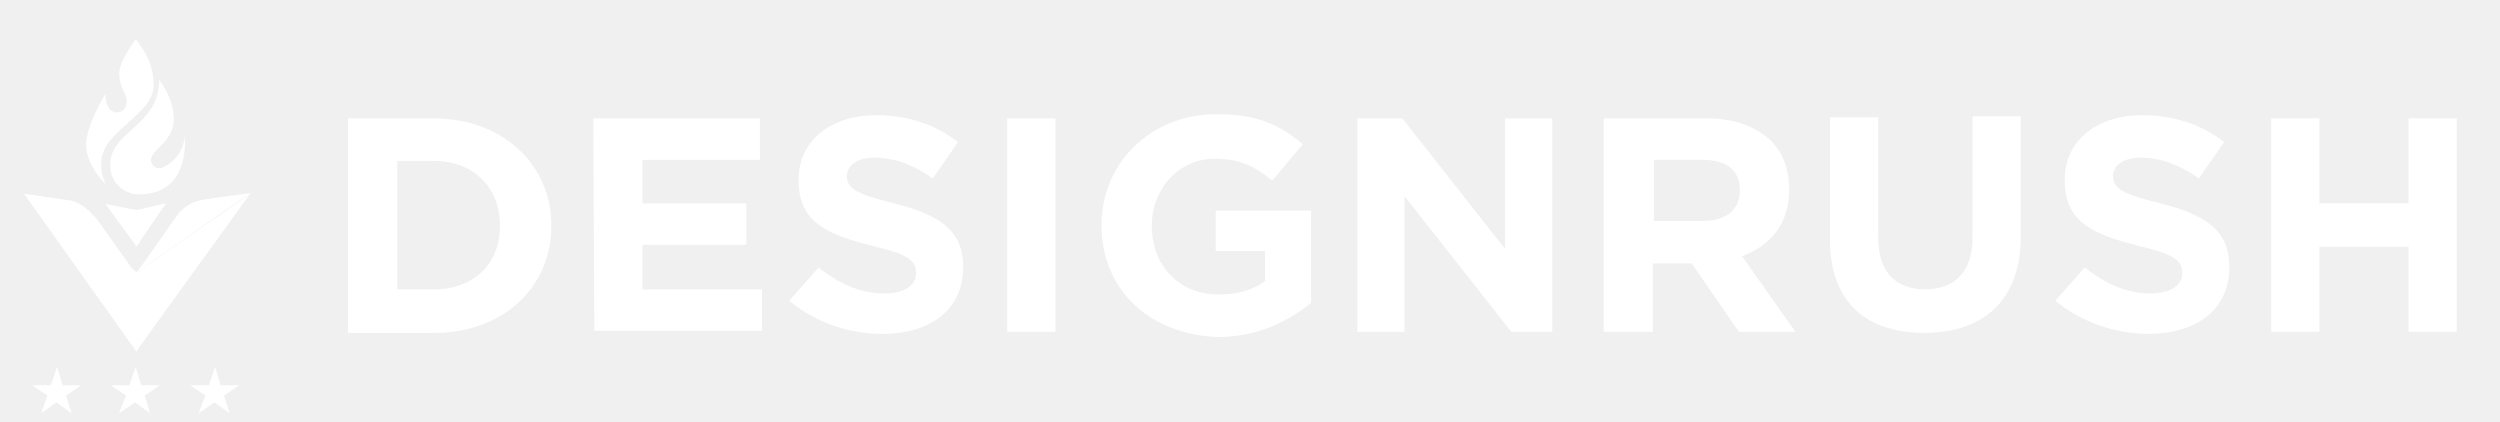
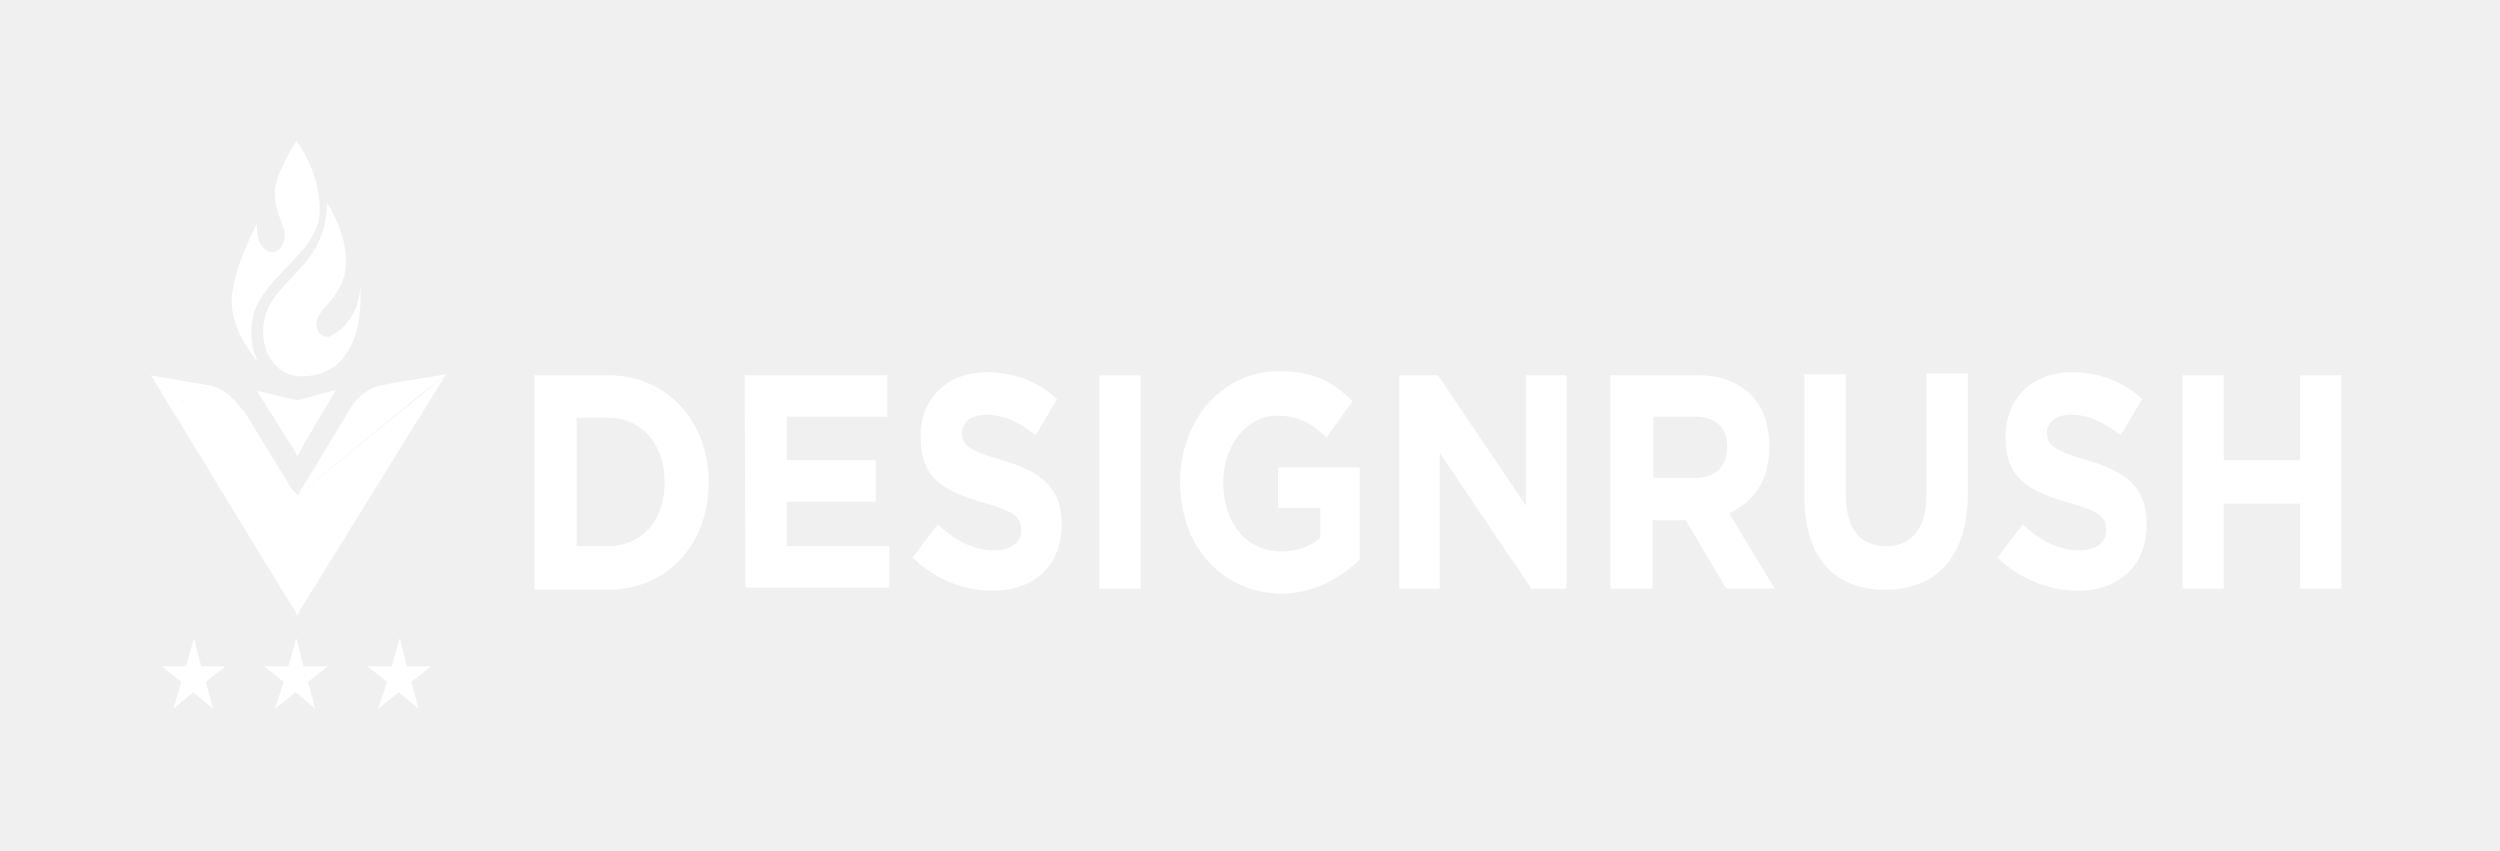
- <svg xmlns="http://www.w3.org/2000/svg" width="89" height="15" viewBox="0 0 89 15" fill="none">
-   <g clip-path="url(#clip0_421_4626)">
-     <g clip-path="url(#clip1_421_4626)">
-       <g clip-path="url(#clip2_421_4626)">
-         <mask id="mask0_421_4626" style="mask-type:luminance" maskUnits="userSpaceOnUse" x="0" y="0" width="88" height="15">
-           <path d="M87.971 0.793H0.807V14.766H87.971V0.793Z" fill="white" />
-         </mask>
-         <g mask="url(#mask0_421_4626)">
-           <path d="M12.389 4.215H15.448C17.911 4.215 19.627 5.875 19.627 8.015V8.052C19.627 10.192 17.948 11.852 15.448 11.852H12.389V4.215ZM15.448 10.303C16.866 10.303 17.799 9.38 17.799 8.052V8.015C17.799 6.687 16.866 5.728 15.448 5.728H14.142V10.303H15.448Z" fill="white" />
-           <path d="M21.121 4.215H27.053V5.691H22.875V7.24H26.569V8.716H22.875V10.303H27.128V11.778H21.158L21.121 4.215Z" fill="white" />
-           <path d="M28.096 10.706L29.14 9.525C29.849 10.079 30.596 10.448 31.491 10.448C32.2 10.448 32.61 10.152 32.61 9.747V9.71C32.61 9.267 32.312 9.046 31.043 8.75C29.476 8.345 28.431 7.939 28.431 6.426V6.389C28.431 5.024 29.551 4.102 31.192 4.102C32.312 4.102 33.319 4.434 34.103 5.061L33.207 6.352C32.536 5.873 31.827 5.614 31.155 5.614C30.484 5.614 30.148 5.909 30.148 6.278V6.242C30.148 6.721 30.484 6.906 31.827 7.238C33.431 7.644 34.289 8.197 34.289 9.488V9.525C34.289 11.038 33.095 11.887 31.416 11.887C30.222 11.887 29.028 11.481 28.096 10.706Z" fill="white" />
-           <path d="M35.857 4.215H37.574V11.815H35.857V4.215Z" fill="white" />
-           <path d="M39.213 8.013C39.213 5.836 40.929 4.065 43.317 4.065C44.735 4.065 45.556 4.434 46.377 5.135L45.295 6.427C44.698 5.947 44.175 5.652 43.242 5.652C41.974 5.652 41.004 6.722 41.004 8.013V8.05C41.004 9.452 41.974 10.485 43.392 10.485C44.026 10.485 44.586 10.338 45.033 10.006V8.936H43.28V7.497H46.675V10.78C45.854 11.445 44.772 11.998 43.317 11.998C40.855 11.887 39.213 10.264 39.213 8.013Z" fill="white" />
-           <path d="M48.32 4.215H49.925L53.581 8.864V4.215H55.26V11.815H53.805L49.999 6.982V11.815H48.32V4.215Z" fill="white" />
-           <path d="M57.164 4.212H60.746C61.754 4.212 62.5 4.507 63.022 4.987C63.47 5.429 63.694 6.02 63.694 6.721V6.758C63.694 7.975 63.022 8.75 62.015 9.119L63.918 11.812H61.903L60.224 9.377H60.187H58.843V11.812H57.09V4.212H57.164ZM60.634 7.865C61.492 7.865 61.94 7.422 61.94 6.795V6.758C61.94 6.057 61.455 5.688 60.597 5.688H58.881V7.865H60.634Z" fill="white" />
-           <path d="M65.148 8.528V4.175H66.865V8.454C66.865 9.709 67.499 10.299 68.543 10.299C69.588 10.299 70.223 9.672 70.223 8.454V4.138H71.939V8.418C71.939 10.705 70.596 11.849 68.506 11.849C66.417 11.849 65.148 10.742 65.148 8.528Z" fill="white" />
-           <path d="M73.17 10.705L74.215 9.524C74.924 10.078 75.67 10.447 76.565 10.447C77.274 10.447 77.685 10.152 77.685 9.746V9.709C77.685 9.266 77.386 9.045 76.118 8.749C74.551 8.344 73.506 7.938 73.506 6.425V6.388C73.506 5.023 74.625 4.101 76.267 4.101C77.386 4.101 78.393 4.433 79.177 5.06L78.281 6.351C77.61 5.872 76.901 5.613 76.229 5.613C75.558 5.613 75.222 5.908 75.222 6.277V6.241C75.222 6.72 75.558 6.905 76.901 7.237C78.506 7.643 79.363 8.196 79.363 9.487V9.524C79.363 11.037 78.17 11.886 76.491 11.886C75.334 11.886 74.103 11.48 73.17 10.705Z" fill="white" />
-           <path d="M80.856 4.212H82.571V7.237H85.743V4.212H87.459V11.812H85.743V8.787H82.571V11.812H80.856V4.212Z" fill="white" />
-           <path d="M4.854 9.71C4.829 9.685 4.829 9.71 4.854 9.71L4.731 9.637L4.706 9.613L1.809 7.573C1.809 7.573 1.784 7.573 1.784 7.548L1.735 7.5L1.71 7.475H1.661L0.826 6.893L2.472 7.135C2.545 7.135 2.57 7.16 2.644 7.184C2.668 7.184 2.717 7.208 2.717 7.208C2.791 7.233 2.815 7.257 2.865 7.281C2.914 7.305 2.938 7.33 2.987 7.354C3.012 7.378 3.061 7.403 3.061 7.427C3.086 7.451 3.11 7.451 3.135 7.475C3.184 7.5 3.208 7.524 3.208 7.548C3.282 7.621 3.331 7.694 3.405 7.743L4.706 9.564L4.731 9.588L4.854 9.71Z" fill="white" />
-           <path d="M4.855 12.527L4.732 12.333L4.707 12.308L0.852 6.893L1.687 7.475L1.834 7.573L4.732 9.613H4.756L4.855 9.685C4.855 9.685 4.879 9.685 4.879 9.71L5.002 9.613L8.907 6.893L4.977 12.333L4.953 12.357L4.855 12.527Z" fill="white" />
-           <path d="M4.857 8.788L4.734 8.593L4.71 8.569L3.752 7.258L4.71 7.452H4.734L4.857 7.476L4.98 7.452L5.913 7.233L4.98 8.593V8.618L4.857 8.788Z" fill="white" />
-           <path d="M8.932 6.869L7.704 7.039L7.238 7.112C6.869 7.161 6.525 7.355 6.304 7.671L5.003 9.516L4.978 9.541L4.855 9.711L5.003 9.565L5.027 9.541L4.855 9.711L8.171 7.379L8.932 6.869Z" fill="white" />
-           <path d="M5.471 3.031C5.471 4.1 3.605 4.659 3.605 5.8C3.58 6.067 3.654 6.334 3.777 6.577C3.777 6.577 3.064 5.897 3.064 5.169C3.064 4.44 3.752 3.347 3.752 3.347C3.752 3.833 3.949 3.979 4.145 4.003H4.17C4.391 4.003 4.513 3.833 4.513 3.59C4.513 3.347 4.243 3.104 4.243 2.619C4.243 2.157 4.833 1.404 4.833 1.404C5.25 1.89 5.471 2.449 5.471 3.031Z" fill="white" />
-           <path d="M4.953 6.918C4.364 6.918 3.922 6.456 3.922 5.898V5.874C3.922 4.635 5.666 4.514 5.666 2.838C5.715 2.911 6.181 3.542 6.181 4.222C6.181 5.072 5.371 5.291 5.371 5.704C5.371 5.874 5.445 5.995 5.69 5.995C5.715 5.995 5.739 5.995 5.764 5.971C6.23 5.776 6.55 5.339 6.574 4.829C6.574 4.854 6.82 6.918 4.953 6.918Z" fill="white" />
-           <path d="M5.715 5.995C5.74 5.995 5.764 5.995 5.789 5.971C5.543 6.044 4.635 6.262 4.635 5.631C4.635 4.854 5.986 4.684 5.986 4.028C5.986 3.615 5.887 3.202 5.666 2.838C5.715 2.911 6.182 3.542 6.182 4.222C6.182 5.072 5.372 5.291 5.372 5.704C5.396 5.874 5.494 5.995 5.715 5.995Z" fill="white" />
-           <path d="M4.978 3.469C4.978 4.076 4.192 4.027 4.143 4.003H4.216C4.437 4.003 4.56 3.833 4.56 3.59C4.56 3.347 4.29 3.104 4.29 2.619C4.29 2.157 4.879 1.404 4.879 1.404C4.683 1.72 4.585 2.06 4.56 2.4C4.56 2.959 4.978 3.007 4.978 3.469Z" fill="white" />
-           <path d="M4.486 14.081L3.945 13.716H4.608L4.829 13.06L5.026 13.716H5.689L5.149 14.081L5.345 14.712L4.805 14.323L4.24 14.712L4.486 14.081Z" fill="white" />
-           <path d="M7.314 14.081L6.773 13.716H7.437L7.658 13.06L7.854 13.716H8.517L7.977 14.081L8.173 14.712L7.633 14.323L7.068 14.712L7.314 14.081Z" fill="white" />
-           <path d="M1.689 14.081L1.148 13.716H1.812L2.033 13.06L2.229 13.716H2.892L2.352 14.081L2.548 14.712L2.008 14.323L1.468 14.712L1.689 14.081Z" fill="white" />
-         </g>
-       </g>
-     </g>
+ <svg xmlns="http://www.w3.org/2000/svg" width="150" height="51" viewBox="0 0 150 51" fill="none">
+   <g clip-path="url(#clip0_247_46)">
+     <path d="M32.062 22.516H36.481C40.038 22.516 42.517 25.312 42.517 28.916V28.979C42.517 32.583 40.092 35.379 36.481 35.379H32.062V22.516ZM36.481 32.769C38.529 32.769 39.877 31.216 39.877 28.979V28.916C39.877 26.679 38.529 25.064 36.481 25.064H34.595V32.769H36.481Z" fill="white" />
+     <path d="M44.675 22.516H53.243V25.001H47.208V27.611H52.543V30.097H47.208V32.769H53.351V35.255H44.729L44.675 22.516Z" fill="white" />
+     <path d="M54.75 33.456L56.259 31.467C57.283 32.399 58.361 33.021 59.654 33.021C60.678 33.021 61.271 32.523 61.271 31.84V31.778C61.271 31.032 60.84 30.659 59.007 30.162C56.744 29.479 55.235 28.795 55.235 26.247V26.185C55.235 23.886 56.852 22.332 59.223 22.332C60.84 22.332 62.294 22.891 63.426 23.948L62.133 26.123C61.163 25.315 60.139 24.88 59.169 24.88C58.199 24.88 57.714 25.377 57.714 25.998V25.936C57.714 26.744 58.199 27.055 60.139 27.614C62.456 28.298 63.696 29.23 63.696 31.405V31.467C63.696 34.015 61.971 35.444 59.546 35.444C57.822 35.444 56.097 34.761 54.75 33.456Z" fill="white" />
+     <path d="M65.96 22.516H68.439V35.317H65.96V22.516Z" fill="white" />
+     <path d="M70.808 28.919C70.808 25.252 73.287 22.27 76.735 22.27C78.783 22.27 79.969 22.891 81.154 24.072L79.591 26.247C78.729 25.439 77.975 24.942 76.628 24.942C74.795 24.942 73.394 26.744 73.394 28.919V28.981C73.394 31.342 74.795 33.082 76.843 33.082C77.759 33.082 78.568 32.834 79.214 32.275V30.472H76.681V28.049H81.585V33.58C80.4 34.698 78.837 35.63 76.735 35.63C73.179 35.444 70.808 32.71 70.808 28.919Z" fill="white" />
+     <path d="M83.96 22.516H86.277L91.558 30.346V22.516H93.983V35.317H91.882L86.385 27.176V35.317H83.96V22.516Z" fill="white" />
+     <path d="M96.73 22.516H101.904C103.358 22.516 104.437 23.013 105.191 23.821C105.837 24.566 106.161 25.561 106.161 26.741V26.803C106.161 28.854 105.191 30.159 103.736 30.781L106.484 35.317H103.574L101.15 31.216H101.096H99.155V35.317H96.623V22.516H96.73ZM101.742 28.668C102.981 28.668 103.628 27.922 103.628 26.866V26.803C103.628 25.623 102.927 25.001 101.688 25.001H99.209V28.668H101.742Z" fill="white" />
+     <path d="M108.265 29.79V22.457H110.744V29.665C110.744 31.778 111.659 32.772 113.168 32.772C114.677 32.772 115.593 31.716 115.593 29.665V22.395H118.072V29.603C118.072 33.456 116.132 35.382 113.114 35.382C110.096 35.382 108.265 33.518 108.265 29.79Z" fill="white" />
+     <path d="M119.85 33.456L121.359 31.467C122.382 32.399 123.461 33.021 124.753 33.021C125.778 33.021 126.371 32.523 126.371 31.84V31.778C126.371 31.032 125.94 30.659 124.107 30.162C121.843 29.479 120.335 28.795 120.335 26.247V26.185C120.335 23.886 121.951 22.332 124.322 22.332C125.94 22.332 127.394 22.891 128.526 23.948L127.233 26.123C126.263 25.315 125.238 24.88 124.269 24.88C123.299 24.88 122.814 25.377 122.814 25.998V25.936C122.814 26.744 123.299 27.055 125.238 27.614C127.556 28.298 128.796 29.23 128.796 31.405V31.467C128.796 34.015 127.071 35.444 124.646 35.444C122.976 35.444 121.197 34.761 119.85 33.456Z" fill="white" />
+     <path d="M130.948 22.516H133.427V27.611H138.009V22.516H140.487V35.317H138.009V30.221H133.427V35.317H130.948V22.516Z" fill="white" />
+     <path d="M17.838 29.724C17.784 29.724 17.784 29.662 17.838 29.724L17.568 29.538L17.515 29.476L11.156 24.256C11.156 24.256 11.102 24.256 11.102 24.194L10.994 24.069L10.94 24.007H10.832L9 22.516L12.611 23.137C12.772 23.137 12.826 23.199 12.988 23.261C13.042 23.261 13.149 23.323 13.149 23.323C13.311 23.386 13.365 23.448 13.473 23.51C13.581 23.572 13.634 23.634 13.742 23.696C13.796 23.759 13.904 23.821 13.904 23.883C13.958 23.945 14.012 23.945 14.066 24.007C14.173 24.069 14.227 24.131 14.227 24.194C14.389 24.38 14.497 24.566 14.658 24.691L17.515 29.351L17.568 29.413L17.838 29.724Z" fill="white" />
+     <path d="M17.838 36.933L17.568 36.436L17.514 36.373L9.054 22.516L10.886 24.007L11.209 24.256L17.568 29.476H17.622L17.838 29.662C17.838 29.662 17.892 29.662 17.892 29.724L18.161 29.476L26.729 22.516L18.107 36.436L18.053 36.498L17.838 36.933Z" fill="white" />
+     <path d="M17.84 27.364L17.571 26.867L17.517 26.805L15.415 23.449L17.517 23.946H17.571L17.84 24.008L18.11 23.946L20.157 23.387L18.11 26.867V26.929L17.84 27.364Z" fill="white" />
+     <path d="M26.784 22.457L24.09 22.892L23.066 23.078C22.258 23.203 21.503 23.7 21.018 24.508L18.162 29.231L18.108 29.293L17.839 29.728L18.162 29.355L18.216 29.293L17.839 29.728L25.114 23.762L26.784 22.457Z" fill="white" />
+     <path d="M19.183 12.636C19.183 15.37 15.087 16.8 15.087 19.721C15.033 20.404 15.195 21.088 15.464 21.709C15.464 21.709 13.901 19.969 13.901 18.105C13.901 16.241 15.41 13.444 15.41 13.444C15.41 14.687 15.841 15.06 16.273 15.122H16.326C16.811 15.122 17.081 14.687 17.081 14.066C17.081 13.444 16.488 12.823 16.488 11.58C16.488 10.399 17.781 8.473 17.781 8.473C18.698 9.716 19.183 11.145 19.183 12.636Z" fill="white" />
+     <path d="M18.053 22.581C16.76 22.581 15.79 21.4 15.79 19.971V19.909C15.79 16.739 19.616 16.428 19.616 12.141C19.724 12.327 20.748 13.943 20.748 15.683C20.748 17.858 18.97 18.417 18.97 19.473C18.97 19.909 19.131 20.219 19.67 20.219C19.724 20.219 19.778 20.219 19.832 20.157C20.856 19.66 21.556 18.541 21.61 17.236C21.61 17.299 22.149 22.581 18.053 22.581Z" fill="white" />
+     <path d="M19.725 20.219C19.779 20.219 19.832 20.219 19.886 20.157C19.347 20.343 17.354 20.903 17.354 19.287C17.354 17.299 20.317 16.863 20.317 15.186C20.317 14.129 20.102 13.073 19.617 12.141C19.725 12.327 20.748 13.943 20.748 15.683C20.748 17.858 18.97 18.417 18.97 19.474C19.024 19.909 19.24 20.219 19.725 20.219Z" fill="white" />
+     <path d="M18.108 13.755C18.108 15.308 16.383 15.184 16.275 15.122H16.437C16.922 15.122 17.192 14.687 17.192 14.066C17.192 13.444 16.599 12.823 16.599 11.58C16.599 10.399 17.892 8.473 17.892 8.473C17.461 9.281 17.245 10.15 17.192 11.021C17.192 12.45 18.108 12.574 18.108 13.755Z" fill="white" />
+     <path d="M17.029 40.911L15.844 39.979H17.299L17.784 38.301L18.215 39.979H19.67L18.484 40.911L18.915 42.526L17.73 41.532L16.49 42.526L17.029 40.911Z" fill="white" />
+     <path d="M23.227 40.911L22.041 39.979H23.496L23.981 38.301L24.412 39.979H25.867L24.682 40.911L25.113 42.526L23.927 41.532L22.688 42.526L23.227 40.911Z" fill="white" />
+     <path d="M10.889 40.911L9.703 39.979H11.158L11.643 38.301L12.074 39.979H13.529L12.344 40.911L12.775 42.526L11.589 41.532L10.404 42.526L10.889 40.911Z" fill="white" />
  </g>
  <defs>
-     <clipPath id="clip0_421_4626">
-       <rect width="88" height="14.53" fill="white" transform="translate(0.1875 0.389648)" />
-     </clipPath>
-     <clipPath id="clip1_421_4626">
-       <rect width="88" height="14.53" fill="white" transform="translate(0.1875 0.389648)" />
-     </clipPath>
-     <clipPath id="clip2_421_4626">
-       <rect width="87.987" height="14.53" fill="white" transform="translate(0.193359 0.389648)" />
+     <clipPath id="clip0_247_46">
+       <rect width="132" height="35" fill="white" transform="translate(9 8)" />
    </clipPath>
  </defs>
</svg>
